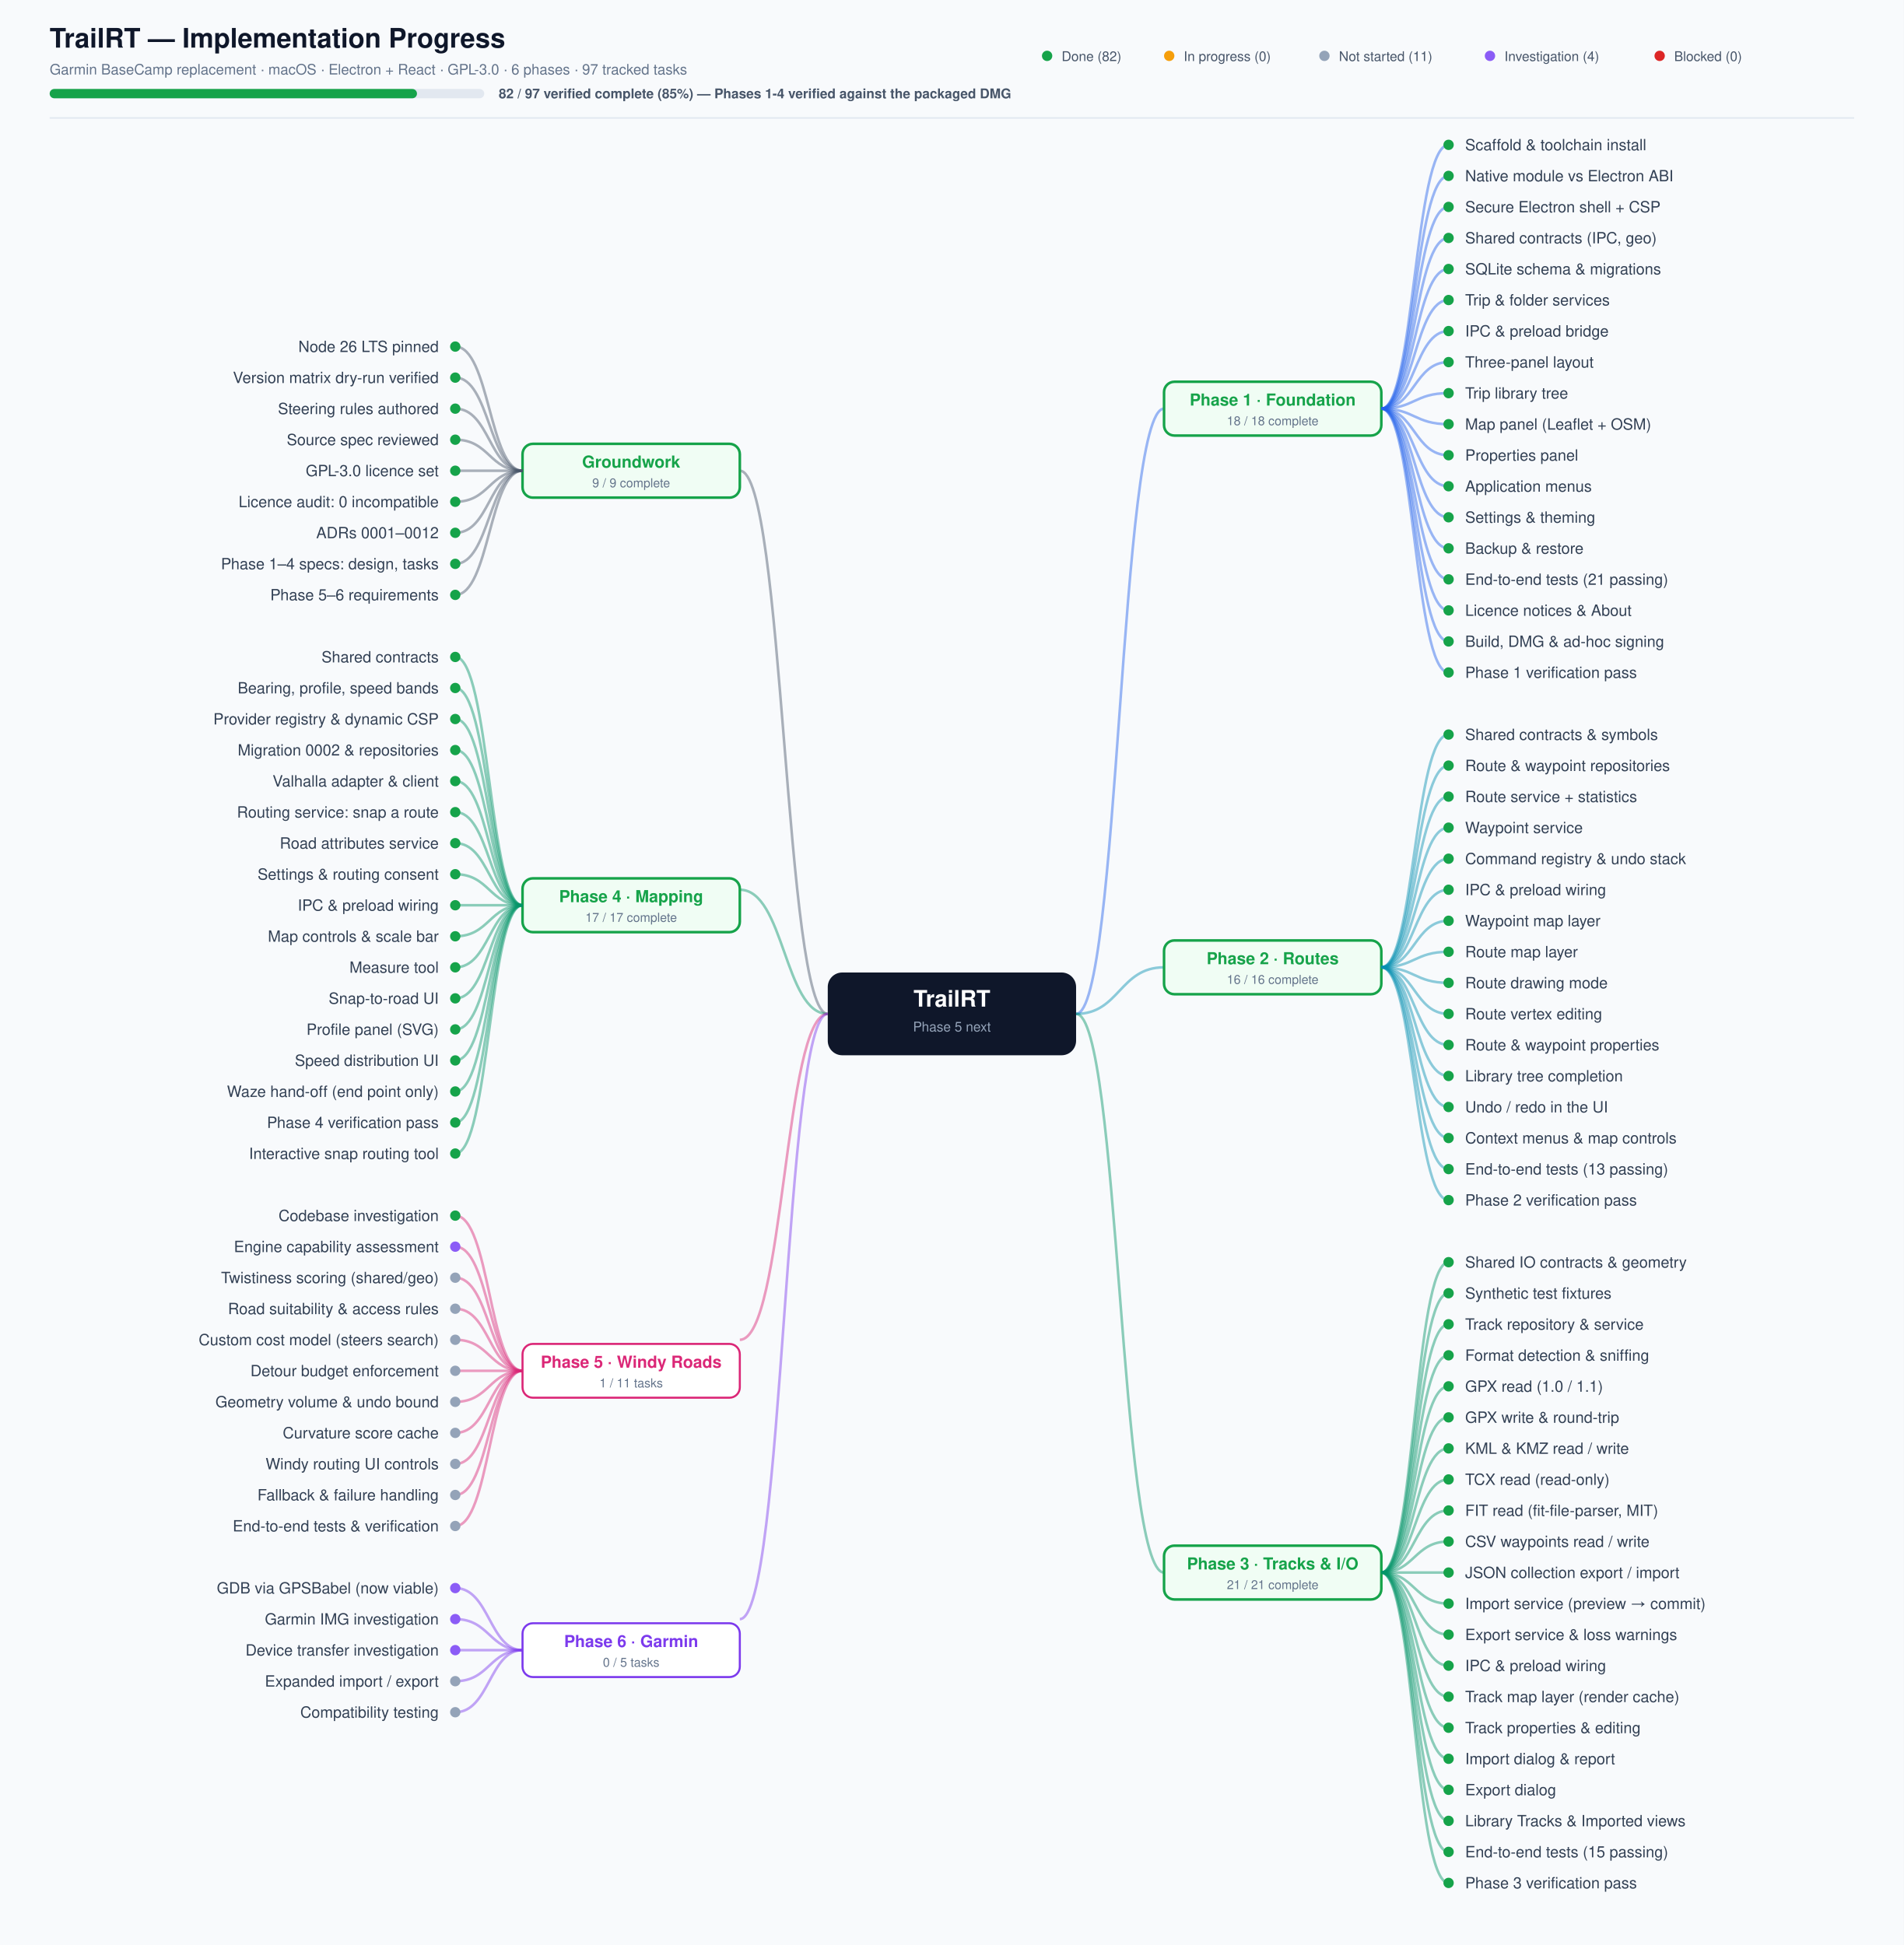
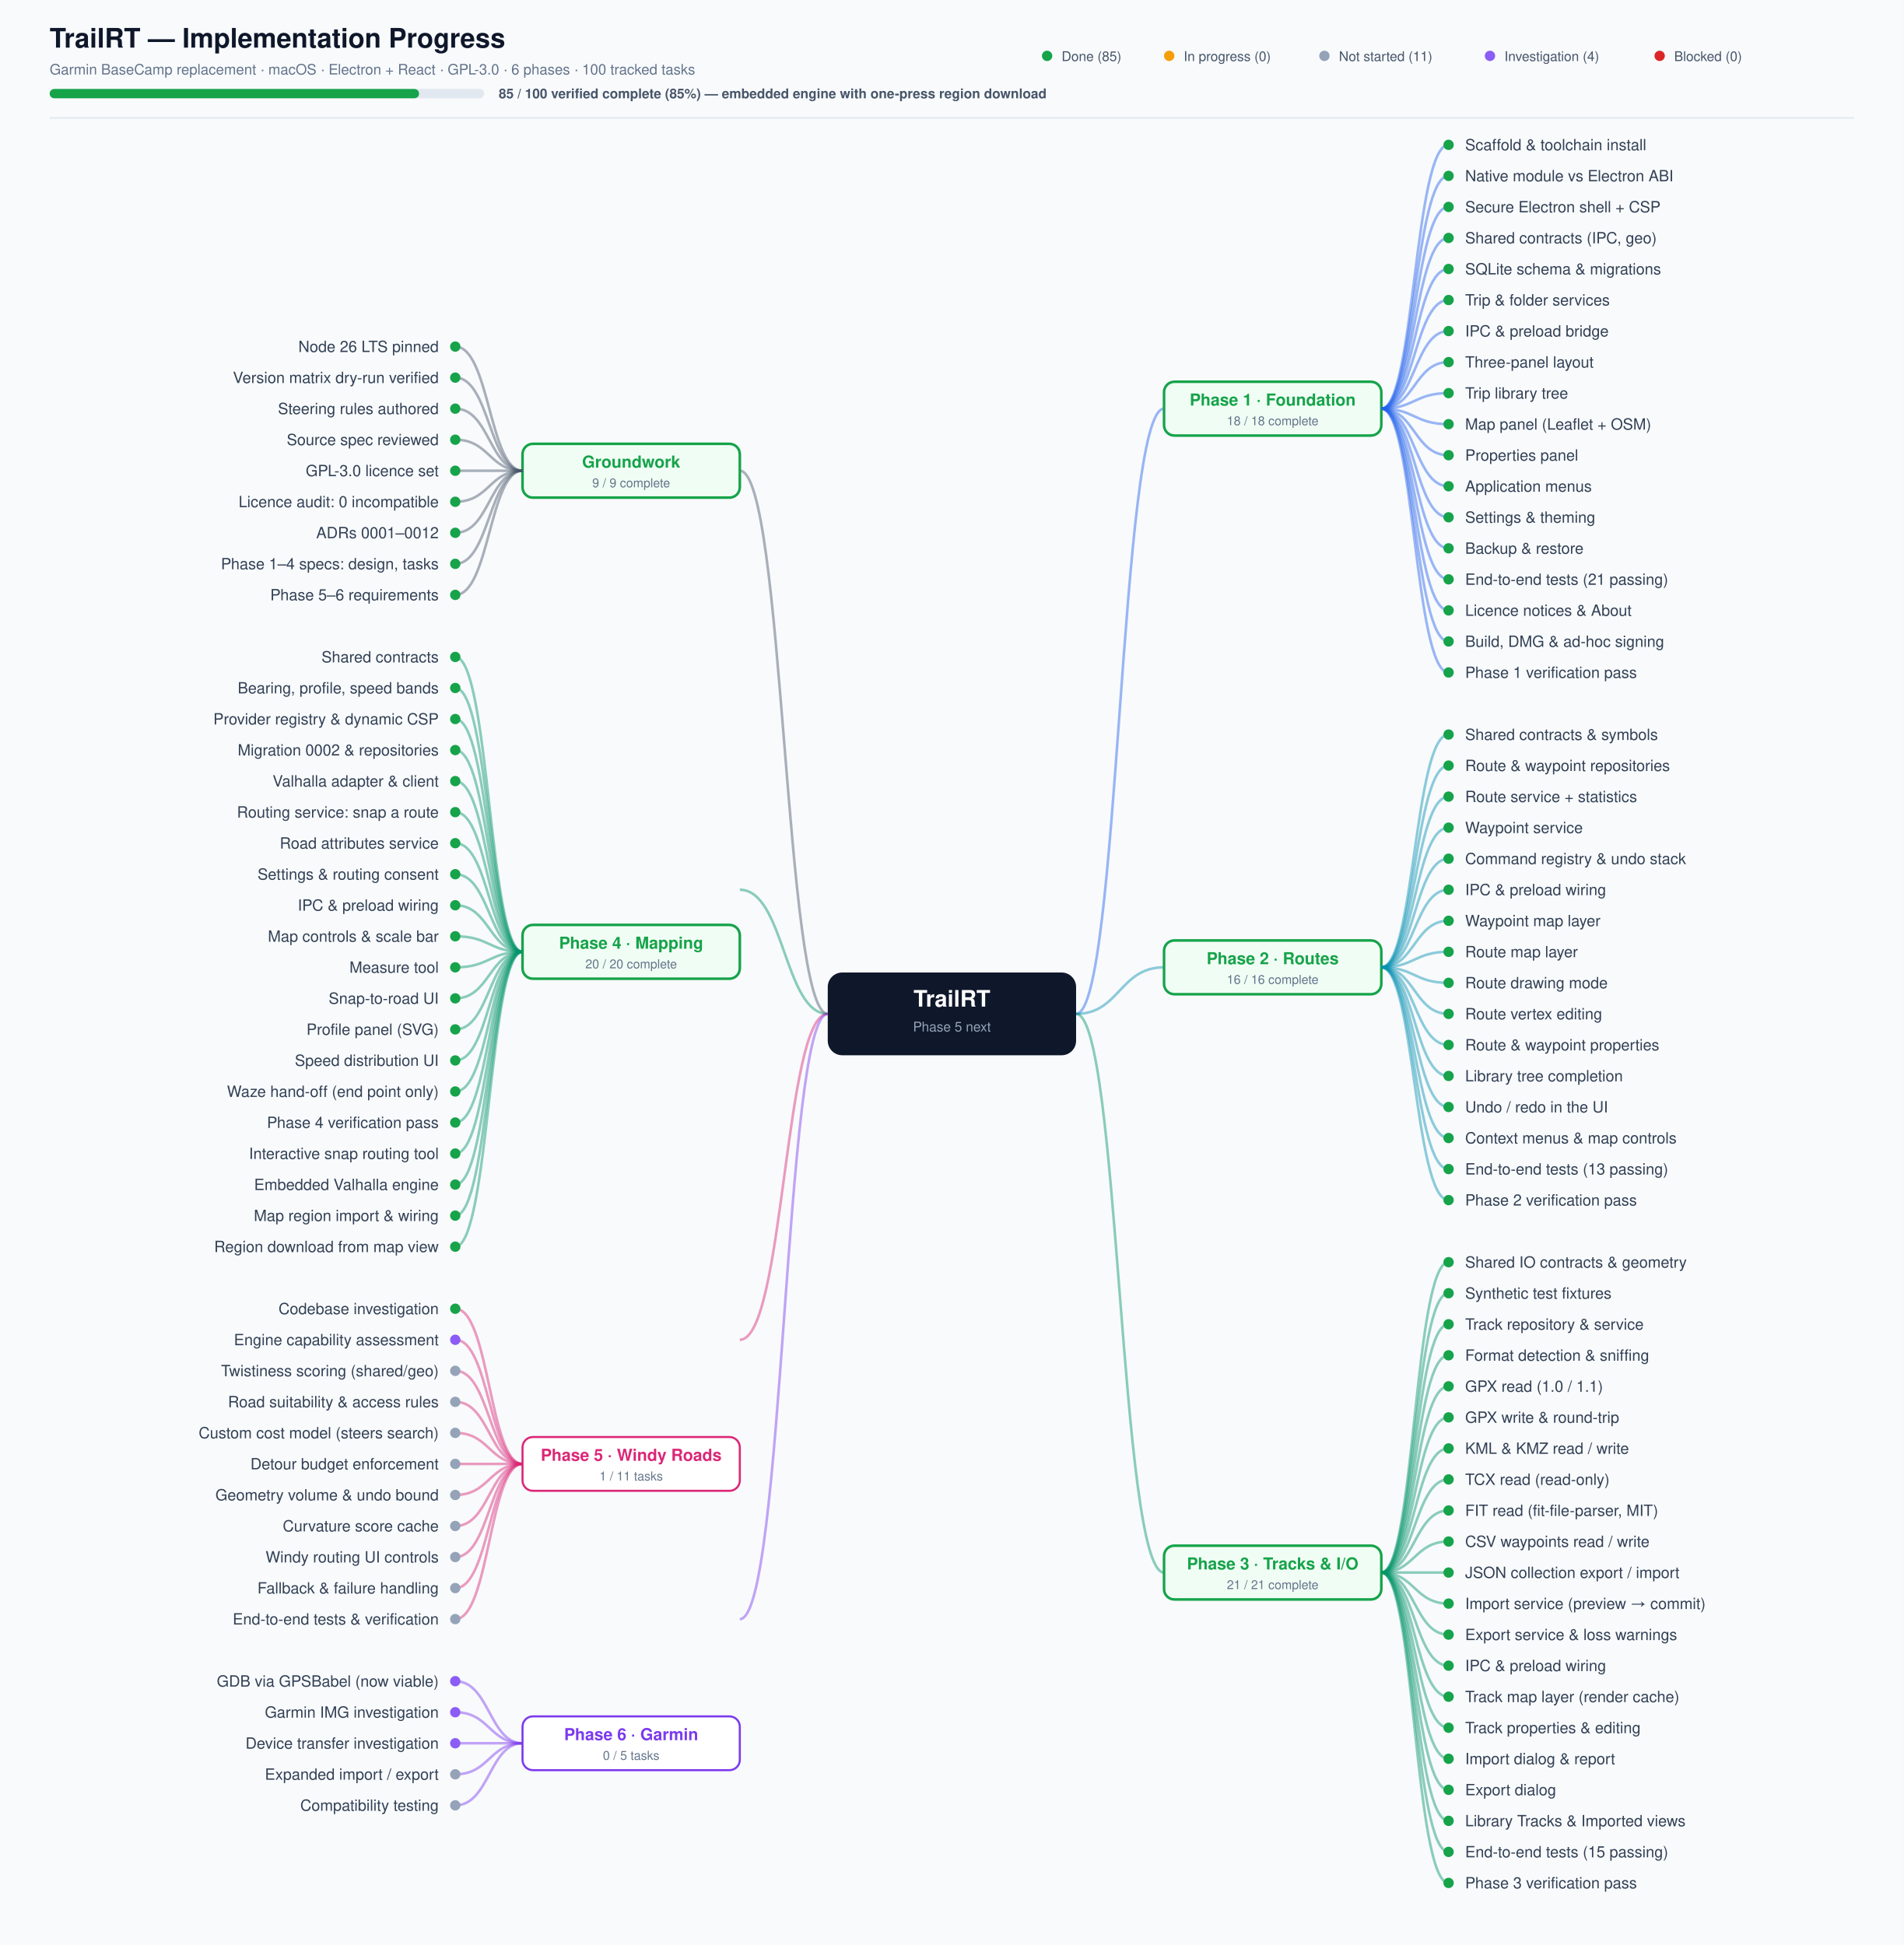
<svg xmlns="http://www.w3.org/2000/svg" width="1840" height="1880" viewBox="0 0 1840 1880" font-family="-apple-system, BlinkMacSystemFont, 'Segoe UI', Helvetica, Arial, sans-serif">
  <style>
    .leaf      { font-size: 15px; fill: #334155; }
    .lr        { text-anchor: start; }
    .ll        { text-anchor: end; }
    .phase     { font-size: 16px; font-weight: 600; text-anchor: middle; }
    .count     { font-size: 12px; fill: #64748b; text-anchor: middle; }
    .link      { fill: none; stroke-width: 2.5; stroke-opacity: 0.45; }
    .legend    { font-size: 13px; fill: #475569; }
    .hdr       { font-size: 26px; font-weight: 700; fill: #0f172a; }
    .sub       { font-size: 14px; fill: #64748b; }
    .pct       { font-size: 13px; font-weight: 600; fill: #475569; }
  </style>
  <rect width="1840" height="1880" fill="#f8fafc" />
  <text class="hdr" x="48" y="46">TrailRT — Implementation Progress</text>
-   <text class="sub" x="48" y="72">Garmin BaseCamp replacement · macOS · Electron + React · GPL-3.0 · 6 phases · 97 tracked tasks</text>
+   <text class="sub" x="48" y="72">Garmin BaseCamp replacement · macOS · Electron + React · GPL-3.0 · 6 phases · 100 tracked tasks</text>
  <rect x="48" y="86" width="420" height="9" rx="4.5" fill="#e2e8f0" />
-   <rect x="48" y="86" width="355" height="9" rx="4.5" fill="#16a34a" />
-   <text class="pct" x="482" y="95">82 / 97 verified complete (85%) — Phases 1-4 verified against the packaged DMG</text>
+   <rect x="48" y="86" width="357" height="9" rx="4.5" fill="#16a34a" />
+   <text class="pct" x="482" y="95">85 / 100 verified complete (85%) — embedded engine with one-press region download</text>
  <g class="legend">
    <circle cx="1012" cy="54" r="5" fill="#16a34a" />
-     <text x="1026" y="59">Done (82)</text>
+     <text x="1026" y="59">Done (85)</text>
    <circle cx="1130" cy="54" r="5" fill="#f59e0b" />
    <text x="1144" y="59">In progress (0)</text>
    <circle cx="1280" cy="54" r="5" fill="#94a3b8" />
    <text x="1294" y="59">Not started (11)</text>
    <circle cx="1440" cy="54" r="5" fill="#8b5cf6" />
    <text x="1454" y="59">Investigation (4)</text>
    <circle cx="1604" cy="54" r="5" fill="#dc2626" />
    <text x="1618" y="59">Blocked (0)</text>
  </g>
  <line x1="48" y1="114" x2="1792" y2="114" stroke="#e2e8f0" stroke-width="1.5" />
  <g transform="translate(0,120)">
    <rect x="800" y="820" width="240" height="80" rx="14" fill="#0f172a" />
    <text x="920" y="853" font-size="22" font-weight="700" fill="#ffffff" text-anchor="middle">TrailRT</text>
    <text x="920" y="877" font-size="13" fill="#94a3b8" text-anchor="middle">Phase 5 next</text>
    <path class="link" stroke="#2563eb" d="M1040 860 C1082 860, 1082 275, 1125 275" />
    <path class="link" stroke="#0891b2" d="M1040 860 C1082 860, 1082 815, 1125 815" />
    <path class="link" stroke="#059669" d="M1040 860 C1082 860, 1082 1400, 1125 1400" />
    <path class="link" stroke="#475569" d="M800 860 C758 860, 758 335, 715 335" />
    <path class="link" stroke="#059669" d="M800 860 C758 860, 758 740, 715 740" />
    <path class="link" stroke="#db2777" d="M800 860 C758 860, 758 1175, 715 1175" />
    <path class="link" stroke="#7c3aed" d="M800 860 C758 860, 758 1445, 715 1445" />
    <rect x="1125" y="249" width="210" height="52" rx="10" fill="#f0fdf4" stroke="#16a34a" stroke-width="2.5" />
    <text class="phase" x="1230" y="272" fill="#16a34a">Phase 1 · Foundation</text>
    <text class="count" x="1230" y="291">18 / 18 complete</text>
    <path class="link" stroke="#2563eb" d="M1335 275 C1367 275, 1367 20, 1400 20" />
    <path class="link" stroke="#2563eb" d="M1335 275 C1367 275, 1367 50, 1400 50" />
    <path class="link" stroke="#2563eb" d="M1335 275 C1367 275, 1367 80, 1400 80" />
    <path class="link" stroke="#2563eb" d="M1335 275 C1367 275, 1367 110, 1400 110" />
    <path class="link" stroke="#2563eb" d="M1335 275 C1367 275, 1367 140, 1400 140" />
    <path class="link" stroke="#2563eb" d="M1335 275 C1367 275, 1367 170, 1400 170" />
    <path class="link" stroke="#2563eb" d="M1335 275 C1367 275, 1367 200, 1400 200" />
    <path class="link" stroke="#2563eb" d="M1335 275 C1367 275, 1367 230, 1400 230" />
    <path class="link" stroke="#2563eb" d="M1335 275 C1367 275, 1367 260, 1400 260" />
    <path class="link" stroke="#2563eb" d="M1335 275 C1367 275, 1367 290, 1400 290" />
    <path class="link" stroke="#2563eb" d="M1335 275 C1367 275, 1367 320, 1400 320" />
    <path class="link" stroke="#2563eb" d="M1335 275 C1367 275, 1367 350, 1400 350" />
    <path class="link" stroke="#2563eb" d="M1335 275 C1367 275, 1367 380, 1400 380" />
    <path class="link" stroke="#2563eb" d="M1335 275 C1367 275, 1367 410, 1400 410" />
    <path class="link" stroke="#2563eb" d="M1335 275 C1367 275, 1367 440, 1400 440" />
    <path class="link" stroke="#2563eb" d="M1335 275 C1367 275, 1367 470, 1400 470" />
    <path class="link" stroke="#2563eb" d="M1335 275 C1367 275, 1367 500, 1400 500" />
    <path class="link" stroke="#2563eb" d="M1335 275 C1367 275, 1367 530, 1400 530" />
    <circle data-status="done" cx="1400" cy="20" r="5" fill="#16a34a" />
    <text class="leaf lr" x="1416" y="20" dy="0.35em">Scaffold &amp; toolchain install</text>
    <circle data-status="done" cx="1400" cy="50" r="5" fill="#16a34a" />
    <text class="leaf lr" x="1416" y="50" dy="0.35em">Native module vs Electron ABI</text>
    <circle data-status="done" cx="1400" cy="80" r="5" fill="#16a34a" />
    <text class="leaf lr" x="1416" y="80" dy="0.35em">Secure Electron shell + CSP</text>
    <circle data-status="done" cx="1400" cy="110" r="5" fill="#16a34a" />
    <text class="leaf lr" x="1416" y="110" dy="0.35em">Shared contracts (IPC, geo)</text>
    <circle data-status="done" cx="1400" cy="140" r="5" fill="#16a34a" />
    <text class="leaf lr" x="1416" y="140" dy="0.35em">SQLite schema &amp; migrations</text>
    <circle data-status="done" cx="1400" cy="170" r="5" fill="#16a34a" />
    <text class="leaf lr" x="1416" y="170" dy="0.35em">Trip &amp; folder services</text>
    <circle data-status="done" cx="1400" cy="200" r="5" fill="#16a34a" />
    <text class="leaf lr" x="1416" y="200" dy="0.35em">IPC &amp; preload bridge</text>
    <circle data-status="done" cx="1400" cy="230" r="5" fill="#16a34a" />
    <text class="leaf lr" x="1416" y="230" dy="0.35em">Three-panel layout</text>
    <circle data-status="done" cx="1400" cy="260" r="5" fill="#16a34a" />
    <text class="leaf lr" x="1416" y="260" dy="0.35em">Trip library tree</text>
    <circle data-status="done" cx="1400" cy="290" r="5" fill="#16a34a" />
    <text class="leaf lr" x="1416" y="290" dy="0.35em">Map panel (Leaflet + OSM)</text>
    <circle data-status="done" cx="1400" cy="320" r="5" fill="#16a34a" />
    <text class="leaf lr" x="1416" y="320" dy="0.35em">Properties panel</text>
    <circle data-status="done" cx="1400" cy="350" r="5" fill="#16a34a" />
    <text class="leaf lr" x="1416" y="350" dy="0.35em">Application menus</text>
    <circle data-status="done" cx="1400" cy="380" r="5" fill="#16a34a" />
    <text class="leaf lr" x="1416" y="380" dy="0.35em">Settings &amp; theming</text>
    <circle data-status="done" cx="1400" cy="410" r="5" fill="#16a34a" />
    <text class="leaf lr" x="1416" y="410" dy="0.35em">Backup &amp; restore</text>
    <circle data-status="done" cx="1400" cy="440" r="5" fill="#16a34a" />
    <text class="leaf lr" x="1416" y="440" dy="0.35em">End-to-end tests (21 passing)</text>
    <circle data-status="done" cx="1400" cy="470" r="5" fill="#16a34a" />
    <text class="leaf lr" x="1416" y="470" dy="0.35em">Licence notices &amp; About</text>
    <circle data-status="done" cx="1400" cy="500" r="5" fill="#16a34a" />
    <text class="leaf lr" x="1416" y="500" dy="0.35em">Build, DMG &amp; ad-hoc signing</text>
    <circle data-status="done" cx="1400" cy="530" r="5" fill="#16a34a" />
    <text class="leaf lr" x="1416" y="530" dy="0.35em">Phase 1 verification pass</text>
    <rect x="1125" y="789" width="210" height="52" rx="10" fill="#f0fdf4" stroke="#16a34a" stroke-width="2.5" />
    <text class="phase" x="1230" y="812" fill="#16a34a">Phase 2 · Routes</text>
    <text class="count" x="1230" y="831">16 / 16 complete</text>
    <path class="link" stroke="#0891b2" d="M1335 815 C1367 815, 1367 590, 1400 590" />
    <path class="link" stroke="#0891b2" d="M1335 815 C1367 815, 1367 620, 1400 620" />
    <path class="link" stroke="#0891b2" d="M1335 815 C1367 815, 1367 650, 1400 650" />
    <path class="link" stroke="#0891b2" d="M1335 815 C1367 815, 1367 680, 1400 680" />
    <path class="link" stroke="#0891b2" d="M1335 815 C1367 815, 1367 710, 1400 710" />
    <path class="link" stroke="#0891b2" d="M1335 815 C1367 815, 1367 740, 1400 740" />
    <path class="link" stroke="#0891b2" d="M1335 815 C1367 815, 1367 770, 1400 770" />
    <path class="link" stroke="#0891b2" d="M1335 815 C1367 815, 1367 800, 1400 800" />
    <path class="link" stroke="#0891b2" d="M1335 815 C1367 815, 1367 830, 1400 830" />
    <path class="link" stroke="#0891b2" d="M1335 815 C1367 815, 1367 860, 1400 860" />
    <path class="link" stroke="#0891b2" d="M1335 815 C1367 815, 1367 890, 1400 890" />
    <path class="link" stroke="#0891b2" d="M1335 815 C1367 815, 1367 920, 1400 920" />
    <path class="link" stroke="#0891b2" d="M1335 815 C1367 815, 1367 950, 1400 950" />
    <path class="link" stroke="#0891b2" d="M1335 815 C1367 815, 1367 980, 1400 980" />
    <path class="link" stroke="#0891b2" d="M1335 815 C1367 815, 1367 1010, 1400 1010" />
    <path class="link" stroke="#0891b2" d="M1335 815 C1367 815, 1367 1040, 1400 1040" />
    <circle data-status="done" cx="1400" cy="590" r="5" fill="#16a34a" />
    <text class="leaf lr" x="1416" y="590" dy="0.35em">Shared contracts &amp; symbols</text>
    <circle data-status="done" cx="1400" cy="620" r="5" fill="#16a34a" />
    <text class="leaf lr" x="1416" y="620" dy="0.35em">Route &amp; waypoint repositories</text>
    <circle data-status="done" cx="1400" cy="650" r="5" fill="#16a34a" />
    <text class="leaf lr" x="1416" y="650" dy="0.35em">Route service + statistics</text>
    <circle data-status="done" cx="1400" cy="680" r="5" fill="#16a34a" />
    <text class="leaf lr" x="1416" y="680" dy="0.35em">Waypoint service</text>
    <circle data-status="done" cx="1400" cy="710" r="5" fill="#16a34a" />
    <text class="leaf lr" x="1416" y="710" dy="0.35em">Command registry &amp; undo stack</text>
    <circle data-status="done" cx="1400" cy="740" r="5" fill="#16a34a" />
    <text class="leaf lr" x="1416" y="740" dy="0.35em">IPC &amp; preload wiring</text>
    <circle data-status="done" cx="1400" cy="770" r="5" fill="#16a34a" />
    <text class="leaf lr" x="1416" y="770" dy="0.35em">Waypoint map layer</text>
    <circle data-status="done" cx="1400" cy="800" r="5" fill="#16a34a" />
    <text class="leaf lr" x="1416" y="800" dy="0.35em">Route map layer</text>
    <circle data-status="done" cx="1400" cy="830" r="5" fill="#16a34a" />
    <text class="leaf lr" x="1416" y="830" dy="0.35em">Route drawing mode</text>
    <circle data-status="done" cx="1400" cy="860" r="5" fill="#16a34a" />
    <text class="leaf lr" x="1416" y="860" dy="0.35em">Route vertex editing</text>
    <circle data-status="done" cx="1400" cy="890" r="5" fill="#16a34a" />
    <text class="leaf lr" x="1416" y="890" dy="0.35em">Route &amp; waypoint properties</text>
    <circle data-status="done" cx="1400" cy="920" r="5" fill="#16a34a" />
    <text class="leaf lr" x="1416" y="920" dy="0.35em">Library tree completion</text>
    <circle data-status="done" cx="1400" cy="950" r="5" fill="#16a34a" />
    <text class="leaf lr" x="1416" y="950" dy="0.35em">Undo / redo in the UI</text>
    <circle data-status="done" cx="1400" cy="980" r="5" fill="#16a34a" />
    <text class="leaf lr" x="1416" y="980" dy="0.35em">Context menus &amp; map controls</text>
    <circle data-status="done" cx="1400" cy="1010" r="5" fill="#16a34a" />
    <text class="leaf lr" x="1416" y="1010" dy="0.35em">End-to-end tests (13 passing)</text>
    <circle data-status="done" cx="1400" cy="1040" r="5" fill="#16a34a" />
    <text class="leaf lr" x="1416" y="1040" dy="0.35em">Phase 2 verification pass</text>
    <rect x="1125" y="1374" width="210" height="52" rx="10" fill="#f0fdf4" stroke="#16a34a" stroke-width="2.5" />
    <text class="phase" x="1230" y="1397" fill="#16a34a">Phase 3 · Tracks &amp; I/O</text>
    <text class="count" x="1230" y="1416">21 / 21 complete</text>
    <path class="link" stroke="#059669" d="M1335 1400 C1367 1400, 1367 1100, 1400 1100" />
    <path class="link" stroke="#059669" d="M1335 1400 C1367 1400, 1367 1130, 1400 1130" />
    <path class="link" stroke="#059669" d="M1335 1400 C1367 1400, 1367 1160, 1400 1160" />
    <path class="link" stroke="#059669" d="M1335 1400 C1367 1400, 1367 1190, 1400 1190" />
    <path class="link" stroke="#059669" d="M1335 1400 C1367 1400, 1367 1220, 1400 1220" />
    <path class="link" stroke="#059669" d="M1335 1400 C1367 1400, 1367 1250, 1400 1250" />
    <path class="link" stroke="#059669" d="M1335 1400 C1367 1400, 1367 1280, 1400 1280" />
    <path class="link" stroke="#059669" d="M1335 1400 C1367 1400, 1367 1310, 1400 1310" />
    <path class="link" stroke="#059669" d="M1335 1400 C1367 1400, 1367 1340, 1400 1340" />
    <path class="link" stroke="#059669" d="M1335 1400 C1367 1400, 1367 1370, 1400 1370" />
    <path class="link" stroke="#059669" d="M1335 1400 C1367 1400, 1367 1400, 1400 1400" />
    <path class="link" stroke="#059669" d="M1335 1400 C1367 1400, 1367 1430, 1400 1430" />
    <path class="link" stroke="#059669" d="M1335 1400 C1367 1400, 1367 1460, 1400 1460" />
    <path class="link" stroke="#059669" d="M1335 1400 C1367 1400, 1367 1490, 1400 1490" />
    <path class="link" stroke="#059669" d="M1335 1400 C1367 1400, 1367 1520, 1400 1520" />
    <path class="link" stroke="#059669" d="M1335 1400 C1367 1400, 1367 1550, 1400 1550" />
    <path class="link" stroke="#059669" d="M1335 1400 C1367 1400, 1367 1580, 1400 1580" />
    <path class="link" stroke="#059669" d="M1335 1400 C1367 1400, 1367 1610, 1400 1610" />
    <path class="link" stroke="#059669" d="M1335 1400 C1367 1400, 1367 1640, 1400 1640" />
    <path class="link" stroke="#059669" d="M1335 1400 C1367 1400, 1367 1670, 1400 1670" />
    <path class="link" stroke="#059669" d="M1335 1400 C1367 1400, 1367 1700, 1400 1700" />
    <circle data-status="done" cx="1400" cy="1100" r="5" fill="#16a34a" />
    <text class="leaf lr" x="1416" y="1100" dy="0.35em">Shared IO contracts &amp; geometry</text>
    <circle data-status="done" cx="1400" cy="1130" r="5" fill="#16a34a" />
    <text class="leaf lr" x="1416" y="1130" dy="0.35em">Synthetic test fixtures</text>
    <circle data-status="done" cx="1400" cy="1160" r="5" fill="#16a34a" />
    <text class="leaf lr" x="1416" y="1160" dy="0.35em">Track repository &amp; service</text>
    <circle data-status="done" cx="1400" cy="1190" r="5" fill="#16a34a" />
    <text class="leaf lr" x="1416" y="1190" dy="0.35em">Format detection &amp; sniffing</text>
    <circle data-status="done" cx="1400" cy="1220" r="5" fill="#16a34a" />
    <text class="leaf lr" x="1416" y="1220" dy="0.35em">GPX read (1.0 / 1.1)</text>
    <circle data-status="done" cx="1400" cy="1250" r="5" fill="#16a34a" />
    <text class="leaf lr" x="1416" y="1250" dy="0.35em">GPX write &amp; round-trip</text>
    <circle data-status="done" cx="1400" cy="1280" r="5" fill="#16a34a" />
    <text class="leaf lr" x="1416" y="1280" dy="0.35em">KML &amp; KMZ read / write</text>
    <circle data-status="done" cx="1400" cy="1310" r="5" fill="#16a34a" />
    <text class="leaf lr" x="1416" y="1310" dy="0.35em">TCX read (read-only)</text>
    <circle data-status="done" cx="1400" cy="1340" r="5" fill="#16a34a" />
    <text class="leaf lr" x="1416" y="1340" dy="0.35em">FIT read (fit-file-parser, MIT)</text>
    <circle data-status="done" cx="1400" cy="1370" r="5" fill="#16a34a" />
    <text class="leaf lr" x="1416" y="1370" dy="0.35em">CSV waypoints read / write</text>
    <circle data-status="done" cx="1400" cy="1400" r="5" fill="#16a34a" />
    <text class="leaf lr" x="1416" y="1400" dy="0.35em">JSON collection export / import</text>
    <circle data-status="done" cx="1400" cy="1430" r="5" fill="#16a34a" />
    <text class="leaf lr" x="1416" y="1430" dy="0.35em">Import service (preview → commit)</text>
    <circle data-status="done" cx="1400" cy="1460" r="5" fill="#16a34a" />
    <text class="leaf lr" x="1416" y="1460" dy="0.35em">Export service &amp; loss warnings</text>
    <circle data-status="done" cx="1400" cy="1490" r="5" fill="#16a34a" />
    <text class="leaf lr" x="1416" y="1490" dy="0.35em">IPC &amp; preload wiring</text>
    <circle data-status="done" cx="1400" cy="1520" r="5" fill="#16a34a" />
    <text class="leaf lr" x="1416" y="1520" dy="0.35em">Track map layer (render cache)</text>
    <circle data-status="done" cx="1400" cy="1550" r="5" fill="#16a34a" />
    <text class="leaf lr" x="1416" y="1550" dy="0.35em">Track properties &amp; editing</text>
    <circle data-status="done" cx="1400" cy="1580" r="5" fill="#16a34a" />
    <text class="leaf lr" x="1416" y="1580" dy="0.35em">Import dialog &amp; report</text>
    <circle data-status="done" cx="1400" cy="1610" r="5" fill="#16a34a" />
    <text class="leaf lr" x="1416" y="1610" dy="0.35em">Export dialog</text>
    <circle data-status="done" cx="1400" cy="1640" r="5" fill="#16a34a" />
    <text class="leaf lr" x="1416" y="1640" dy="0.35em">Library Tracks &amp; Imported views</text>
    <circle data-status="done" cx="1400" cy="1670" r="5" fill="#16a34a" />
    <text class="leaf lr" x="1416" y="1670" dy="0.35em">End-to-end tests (15 passing)</text>
    <circle data-status="done" cx="1400" cy="1700" r="5" fill="#16a34a" />
    <text class="leaf lr" x="1416" y="1700" dy="0.35em">Phase 3 verification pass</text>
    <rect x="505" y="309" width="210" height="52" rx="10" fill="#f0fdf4" stroke="#16a34a" stroke-width="2.5" />
    <text class="phase" x="610" y="332" fill="#16a34a">Groundwork</text>
    <text class="count" x="610" y="351">9 / 9 complete</text>
    <path class="link" stroke="#475569" d="M505 335 C473 335, 473 215, 440 215" />
    <path class="link" stroke="#475569" d="M505 335 C473 335, 473 245, 440 245" />
    <path class="link" stroke="#475569" d="M505 335 C473 335, 473 275, 440 275" />
    <path class="link" stroke="#475569" d="M505 335 C473 335, 473 305, 440 305" />
    <path class="link" stroke="#475569" d="M505 335 C473 335, 473 335, 440 335" />
    <path class="link" stroke="#475569" d="M505 335 C473 335, 473 365, 440 365" />
    <path class="link" stroke="#475569" d="M505 335 C473 335, 473 395, 440 395" />
    <path class="link" stroke="#475569" d="M505 335 C473 335, 473 425, 440 425" />
    <path class="link" stroke="#475569" d="M505 335 C473 335, 473 455, 440 455" />
    <circle data-status="done" cx="440" cy="215" r="5" fill="#16a34a" />
    <text class="leaf ll" x="424" y="215" dy="0.35em">Node 26 LTS pinned</text>
    <circle data-status="done" cx="440" cy="245" r="5" fill="#16a34a" />
    <text class="leaf ll" x="424" y="245" dy="0.35em">Version matrix dry-run verified</text>
    <circle data-status="done" cx="440" cy="275" r="5" fill="#16a34a" />
    <text class="leaf ll" x="424" y="275" dy="0.35em">Steering rules authored</text>
    <circle data-status="done" cx="440" cy="305" r="5" fill="#16a34a" />
    <text class="leaf ll" x="424" y="305" dy="0.35em">Source spec reviewed</text>
    <circle data-status="done" cx="440" cy="335" r="5" fill="#16a34a" />
    <text class="leaf ll" x="424" y="335" dy="0.35em">GPL-3.0 licence set</text>
    <circle data-status="done" cx="440" cy="365" r="5" fill="#16a34a" />
    <text class="leaf ll" x="424" y="365" dy="0.35em">Licence audit: 0 incompatible</text>
    <circle data-status="done" cx="440" cy="395" r="5" fill="#16a34a" />
    <text class="leaf ll" x="424" y="395" dy="0.35em">ADRs 0001–0012</text>
    <circle data-status="done" cx="440" cy="425" r="5" fill="#16a34a" />
    <text class="leaf ll" x="424" y="425" dy="0.35em">Phase 1–4 specs: design, tasks</text>
    <circle data-status="done" cx="440" cy="455" r="5" fill="#16a34a" />
    <text class="leaf ll" x="424" y="455" dy="0.35em">Phase 5–6 requirements</text>
-     <rect x="505" y="729" width="210" height="52" rx="10" fill="#f0fdf4" stroke="#16a34a" stroke-width="2.5" />
-     <text class="phase" x="610" y="752" fill="#16a34a">Phase 4 · Mapping</text>
-     <text class="count" x="610" y="771">17 / 17 complete</text>
-     <path class="link" stroke="#059669" d="M505 755 C473 755, 473 515, 440 515" />
-     <path class="link" stroke="#059669" d="M505 755 C473 755, 473 545, 440 545" />
-     <path class="link" stroke="#059669" d="M505 755 C473 755, 473 575, 440 575" />
-     <path class="link" stroke="#059669" d="M505 755 C473 755, 473 605, 440 605" />
-     <path class="link" stroke="#059669" d="M505 755 C473 755, 473 635, 440 635" />
-     <path class="link" stroke="#059669" d="M505 755 C473 755, 473 665, 440 665" />
-     <path class="link" stroke="#059669" d="M505 755 C473 755, 473 695, 440 695" />
-     <path class="link" stroke="#059669" d="M505 755 C473 755, 473 725, 440 725" />
-     <path class="link" stroke="#059669" d="M505 755 C473 755, 473 755, 440 755" />
-     <path class="link" stroke="#059669" d="M505 755 C473 755, 473 785, 440 785" />
-     <path class="link" stroke="#059669" d="M505 755 C473 755, 473 815, 440 815" />
-     <path class="link" stroke="#059669" d="M505 755 C473 755, 473 845, 440 845" />
-     <path class="link" stroke="#059669" d="M505 755 C473 755, 473 875, 440 875" />
-     <path class="link" stroke="#059669" d="M505 755 C473 755, 473 905, 440 905" />
-     <path class="link" stroke="#059669" d="M505 755 C473 755, 473 935, 440 935" />
-     <path class="link" stroke="#059669" d="M505 755 C473 755, 473 965, 440 965" />
-     <path class="link" stroke="#059669" d="M505 755 C473 755, 473 995, 440 995" />
+     <rect x="505" y="774" width="210" height="52" rx="10" fill="#f0fdf4" stroke="#16a34a" stroke-width="2.5" />
+     <text class="phase" x="610" y="797" fill="#16a34a">Phase 4 · Mapping</text>
+     <text class="count" x="610" y="816">20 / 20 complete</text>
+     <path class="link" stroke="#059669" d="M505 800 C473 800, 473 515, 440 515" />
+     <path class="link" stroke="#059669" d="M505 800 C473 800, 473 545, 440 545" />
+     <path class="link" stroke="#059669" d="M505 800 C473 800, 473 575, 440 575" />
+     <path class="link" stroke="#059669" d="M505 800 C473 800, 473 605, 440 605" />
+     <path class="link" stroke="#059669" d="M505 800 C473 800, 473 635, 440 635" />
+     <path class="link" stroke="#059669" d="M505 800 C473 800, 473 665, 440 665" />
+     <path class="link" stroke="#059669" d="M505 800 C473 800, 473 695, 440 695" />
+     <path class="link" stroke="#059669" d="M505 800 C473 800, 473 725, 440 725" />
+     <path class="link" stroke="#059669" d="M505 800 C473 800, 473 755, 440 755" />
+     <path class="link" stroke="#059669" d="M505 800 C473 800, 473 785, 440 785" />
+     <path class="link" stroke="#059669" d="M505 800 C473 800, 473 815, 440 815" />
+     <path class="link" stroke="#059669" d="M505 800 C473 800, 473 845, 440 845" />
+     <path class="link" stroke="#059669" d="M505 800 C473 800, 473 875, 440 875" />
+     <path class="link" stroke="#059669" d="M505 800 C473 800, 473 905, 440 905" />
+     <path class="link" stroke="#059669" d="M505 800 C473 800, 473 935, 440 935" />
+     <path class="link" stroke="#059669" d="M505 800 C473 800, 473 965, 440 965" />
+     <path class="link" stroke="#059669" d="M505 800 C473 800, 473 995, 440 995" />
+     <path class="link" stroke="#059669" d="M505 800 C473 800, 473 1025, 440 1025" />
+     <path class="link" stroke="#059669" d="M505 800 C473 800, 473 1055, 440 1055" />
+     <path class="link" stroke="#059669" d="M505 800 C473 800, 473 1085, 440 1085" />
    <circle data-status="done" cx="440" cy="515" r="5" fill="#16a34a" />
    <text class="leaf ll" x="424" y="515" dy="0.35em">Shared contracts</text>
    <circle data-status="done" cx="440" cy="545" r="5" fill="#16a34a" />
    <text class="leaf ll" x="424" y="545" dy="0.35em">Bearing, profile, speed bands</text>
    <circle data-status="done" cx="440" cy="575" r="5" fill="#16a34a" />
    <text class="leaf ll" x="424" y="575" dy="0.35em">Provider registry &amp; dynamic CSP</text>
    <circle data-status="done" cx="440" cy="605" r="5" fill="#16a34a" />
    <text class="leaf ll" x="424" y="605" dy="0.35em">Migration 0002 &amp; repositories</text>
    <circle data-status="done" cx="440" cy="635" r="5" fill="#16a34a" />
    <text class="leaf ll" x="424" y="635" dy="0.35em">Valhalla adapter &amp; client</text>
    <circle data-status="done" cx="440" cy="665" r="5" fill="#16a34a" />
    <text class="leaf ll" x="424" y="665" dy="0.35em">Routing service: snap a route</text>
    <circle data-status="done" cx="440" cy="695" r="5" fill="#16a34a" />
    <text class="leaf ll" x="424" y="695" dy="0.35em">Road attributes service</text>
    <circle data-status="done" cx="440" cy="725" r="5" fill="#16a34a" />
    <text class="leaf ll" x="424" y="725" dy="0.35em">Settings &amp; routing consent</text>
    <circle data-status="done" cx="440" cy="755" r="5" fill="#16a34a" />
    <text class="leaf ll" x="424" y="755" dy="0.35em">IPC &amp; preload wiring</text>
    <circle data-status="done" cx="440" cy="785" r="5" fill="#16a34a" />
    <text class="leaf ll" x="424" y="785" dy="0.35em">Map controls &amp; scale bar</text>
    <circle data-status="done" cx="440" cy="815" r="5" fill="#16a34a" />
    <text class="leaf ll" x="424" y="815" dy="0.35em">Measure tool</text>
    <circle data-status="done" cx="440" cy="845" r="5" fill="#16a34a" />
    <text class="leaf ll" x="424" y="845" dy="0.35em">Snap-to-road UI</text>
    <circle data-status="done" cx="440" cy="875" r="5" fill="#16a34a" />
    <text class="leaf ll" x="424" y="875" dy="0.35em">Profile panel (SVG)</text>
    <circle data-status="done" cx="440" cy="905" r="5" fill="#16a34a" />
    <text class="leaf ll" x="424" y="905" dy="0.35em">Speed distribution UI</text>
    <circle data-status="done" cx="440" cy="935" r="5" fill="#16a34a" />
    <text class="leaf ll" x="424" y="935" dy="0.35em">Waze hand-off (end point only)</text>
    <circle data-status="done" cx="440" cy="965" r="5" fill="#16a34a" />
    <text class="leaf ll" x="424" y="965" dy="0.35em">Phase 4 verification pass</text>
    <circle data-status="done" cx="440" cy="995" r="5" fill="#16a34a" />
    <text class="leaf ll" x="424" y="995" dy="0.35em">Interactive snap routing tool</text>
-     <rect x="505" y="1179" width="210" height="52" rx="10" fill="#ffffff" stroke="#db2777" stroke-width="2" />
-     <text class="phase" x="610" y="1202" fill="#db2777">Phase 5 · Windy Roads</text>
-     <text class="count" x="610" y="1221">1 / 11 tasks</text>
-     <path class="link" stroke="#db2777" d="M505 1205 C473 1205, 473 1055, 440 1055" />
-     <path class="link" stroke="#db2777" d="M505 1205 C473 1205, 473 1085, 440 1085" />
-     <path class="link" stroke="#db2777" d="M505 1205 C473 1205, 473 1115, 440 1115" />
-     <path class="link" stroke="#db2777" d="M505 1205 C473 1205, 473 1145, 440 1145" />
-     <path class="link" stroke="#db2777" d="M505 1205 C473 1205, 473 1175, 440 1175" />
-     <path class="link" stroke="#db2777" d="M505 1205 C473 1205, 473 1205, 440 1205" />
-     <path class="link" stroke="#db2777" d="M505 1205 C473 1205, 473 1235, 440 1235" />
-     <path class="link" stroke="#db2777" d="M505 1205 C473 1205, 473 1265, 440 1265" />
-     <path class="link" stroke="#db2777" d="M505 1205 C473 1205, 473 1295, 440 1295" />
-     <path class="link" stroke="#db2777" d="M505 1205 C473 1205, 473 1325, 440 1325" />
-     <path class="link" stroke="#db2777" d="M505 1205 C473 1205, 473 1355, 440 1355" />
+     <circle data-status="done" cx="440" cy="1025" r="5" fill="#16a34a" />
+     <text class="leaf ll" x="424" y="1025" dy="0.35em">Embedded Valhalla engine</text>
    <circle data-status="done" cx="440" cy="1055" r="5" fill="#16a34a" />
-     <text class="leaf ll" x="424" y="1055" dy="0.35em">Codebase investigation</text>
-     <circle data-status="investigation" cx="440" cy="1085" r="5" fill="#8b5cf6" />
-     <text class="leaf ll" x="424" y="1085" dy="0.35em">Engine capability assessment</text>
-     <circle data-status="todo" cx="440" cy="1115" r="5" fill="#94a3b8" />
-     <text class="leaf ll" x="424" y="1115" dy="0.35em">Twistiness scoring (shared/geo)</text>
-     <circle data-status="todo" cx="440" cy="1145" r="5" fill="#94a3b8" />
-     <text class="leaf ll" x="424" y="1145" dy="0.35em">Road suitability &amp; access rules</text>
-     <circle data-status="todo" cx="440" cy="1175" r="5" fill="#94a3b8" />
-     <text class="leaf ll" x="424" y="1175" dy="0.35em">Custom cost model (steers search)</text>
+     <text class="leaf ll" x="424" y="1055" dy="0.35em">Map region import &amp; wiring</text>
+     <circle data-status="done" cx="440" cy="1085" r="5" fill="#16a34a" />
+     <text class="leaf ll" x="424" y="1085" dy="0.35em">Region download from map view</text>
+     <rect x="505" y="1269" width="210" height="52" rx="10" fill="#ffffff" stroke="#db2777" stroke-width="2" />
+     <text class="phase" x="610" y="1292" fill="#db2777">Phase 5 · Windy Roads</text>
+     <text class="count" x="610" y="1311">1 / 11 tasks</text>
+     <path class="link" stroke="#db2777" d="M505 1295 C473 1295, 473 1145, 440 1145" />
+     <path class="link" stroke="#db2777" d="M505 1295 C473 1295, 473 1175, 440 1175" />
+     <path class="link" stroke="#db2777" d="M505 1295 C473 1295, 473 1205, 440 1205" />
+     <path class="link" stroke="#db2777" d="M505 1295 C473 1295, 473 1235, 440 1235" />
+     <path class="link" stroke="#db2777" d="M505 1295 C473 1295, 473 1265, 440 1265" />
+     <path class="link" stroke="#db2777" d="M505 1295 C473 1295, 473 1295, 440 1295" />
+     <path class="link" stroke="#db2777" d="M505 1295 C473 1295, 473 1325, 440 1325" />
+     <path class="link" stroke="#db2777" d="M505 1295 C473 1295, 473 1355, 440 1355" />
+     <path class="link" stroke="#db2777" d="M505 1295 C473 1295, 473 1385, 440 1385" />
+     <path class="link" stroke="#db2777" d="M505 1295 C473 1295, 473 1415, 440 1415" />
+     <path class="link" stroke="#db2777" d="M505 1295 C473 1295, 473 1445, 440 1445" />
+     <circle data-status="done" cx="440" cy="1145" r="5" fill="#16a34a" />
+     <text class="leaf ll" x="424" y="1145" dy="0.35em">Codebase investigation</text>
+     <circle data-status="investigation" cx="440" cy="1175" r="5" fill="#8b5cf6" />
+     <text class="leaf ll" x="424" y="1175" dy="0.35em">Engine capability assessment</text>
    <circle data-status="todo" cx="440" cy="1205" r="5" fill="#94a3b8" />
-     <text class="leaf ll" x="424" y="1205" dy="0.35em">Detour budget enforcement</text>
+     <text class="leaf ll" x="424" y="1205" dy="0.35em">Twistiness scoring (shared/geo)</text>
    <circle data-status="todo" cx="440" cy="1235" r="5" fill="#94a3b8" />
-     <text class="leaf ll" x="424" y="1235" dy="0.35em">Geometry volume &amp; undo bound</text>
+     <text class="leaf ll" x="424" y="1235" dy="0.35em">Road suitability &amp; access rules</text>
    <circle data-status="todo" cx="440" cy="1265" r="5" fill="#94a3b8" />
-     <text class="leaf ll" x="424" y="1265" dy="0.35em">Curvature score cache</text>
+     <text class="leaf ll" x="424" y="1265" dy="0.35em">Custom cost model (steers search)</text>
    <circle data-status="todo" cx="440" cy="1295" r="5" fill="#94a3b8" />
-     <text class="leaf ll" x="424" y="1295" dy="0.35em">Windy routing UI controls</text>
+     <text class="leaf ll" x="424" y="1295" dy="0.35em">Detour budget enforcement</text>
    <circle data-status="todo" cx="440" cy="1325" r="5" fill="#94a3b8" />
-     <text class="leaf ll" x="424" y="1325" dy="0.35em">Fallback &amp; failure handling</text>
+     <text class="leaf ll" x="424" y="1325" dy="0.35em">Geometry volume &amp; undo bound</text>
    <circle data-status="todo" cx="440" cy="1355" r="5" fill="#94a3b8" />
-     <text class="leaf ll" x="424" y="1355" dy="0.35em">End-to-end tests &amp; verification</text>
-     <rect x="505" y="1449" width="210" height="52" rx="10" fill="#ffffff" stroke="#7c3aed" stroke-width="2" />
-     <text class="phase" x="610" y="1472" fill="#7c3aed">Phase 6 · Garmin</text>
-     <text class="count" x="610" y="1491">0 / 5 tasks</text>
-     <path class="link" stroke="#7c3aed" d="M505 1475 C473 1475, 473 1415, 440 1415" />
-     <path class="link" stroke="#7c3aed" d="M505 1475 C473 1475, 473 1445, 440 1445" />
-     <path class="link" stroke="#7c3aed" d="M505 1475 C473 1475, 473 1475, 440 1475" />
-     <path class="link" stroke="#7c3aed" d="M505 1475 C473 1475, 473 1505, 440 1505" />
-     <path class="link" stroke="#7c3aed" d="M505 1475 C473 1475, 473 1535, 440 1535" />
-     <circle data-status="investigation" cx="440" cy="1415" r="5" fill="#8b5cf6" />
-     <text class="leaf ll" x="424" y="1415" dy="0.35em">GDB via GPSBabel (now viable)</text>
-     <circle data-status="investigation" cx="440" cy="1445" r="5" fill="#8b5cf6" />
-     <text class="leaf ll" x="424" y="1445" dy="0.35em">Garmin IMG investigation</text>
-     <circle data-status="investigation" cx="440" cy="1475" r="5" fill="#8b5cf6" />
-     <text class="leaf ll" x="424" y="1475" dy="0.35em">Device transfer investigation</text>
-     <circle data-status="todo" cx="440" cy="1505" r="5" fill="#94a3b8" />
-     <text class="leaf ll" x="424" y="1505" dy="0.35em">Expanded import / export</text>
-     <circle data-status="todo" cx="440" cy="1535" r="5" fill="#94a3b8" />
-     <text class="leaf ll" x="424" y="1535" dy="0.35em">Compatibility testing</text>
+     <text class="leaf ll" x="424" y="1355" dy="0.35em">Curvature score cache</text>
+     <circle data-status="todo" cx="440" cy="1385" r="5" fill="#94a3b8" />
+     <text class="leaf ll" x="424" y="1385" dy="0.35em">Windy routing UI controls</text>
+     <circle data-status="todo" cx="440" cy="1415" r="5" fill="#94a3b8" />
+     <text class="leaf ll" x="424" y="1415" dy="0.35em">Fallback &amp; failure handling</text>
+     <circle data-status="todo" cx="440" cy="1445" r="5" fill="#94a3b8" />
+     <text class="leaf ll" x="424" y="1445" dy="0.35em">End-to-end tests &amp; verification</text>
+     <rect x="505" y="1539" width="210" height="52" rx="10" fill="#ffffff" stroke="#7c3aed" stroke-width="2" />
+     <text class="phase" x="610" y="1562" fill="#7c3aed">Phase 6 · Garmin</text>
+     <text class="count" x="610" y="1581">0 / 5 tasks</text>
+     <path class="link" stroke="#7c3aed" d="M505 1565 C473 1565, 473 1505, 440 1505" />
+     <path class="link" stroke="#7c3aed" d="M505 1565 C473 1565, 473 1535, 440 1535" />
+     <path class="link" stroke="#7c3aed" d="M505 1565 C473 1565, 473 1565, 440 1565" />
+     <path class="link" stroke="#7c3aed" d="M505 1565 C473 1565, 473 1595, 440 1595" />
+     <path class="link" stroke="#7c3aed" d="M505 1565 C473 1565, 473 1625, 440 1625" />
+     <circle data-status="investigation" cx="440" cy="1505" r="5" fill="#8b5cf6" />
+     <text class="leaf ll" x="424" y="1505" dy="0.35em">GDB via GPSBabel (now viable)</text>
+     <circle data-status="investigation" cx="440" cy="1535" r="5" fill="#8b5cf6" />
+     <text class="leaf ll" x="424" y="1535" dy="0.35em">Garmin IMG investigation</text>
+     <circle data-status="investigation" cx="440" cy="1565" r="5" fill="#8b5cf6" />
+     <text class="leaf ll" x="424" y="1565" dy="0.35em">Device transfer investigation</text>
+     <circle data-status="todo" cx="440" cy="1595" r="5" fill="#94a3b8" />
+     <text class="leaf ll" x="424" y="1595" dy="0.35em">Expanded import / export</text>
+     <circle data-status="todo" cx="440" cy="1625" r="5" fill="#94a3b8" />
+     <text class="leaf ll" x="424" y="1625" dy="0.35em">Compatibility testing</text>
  </g>
</svg>
